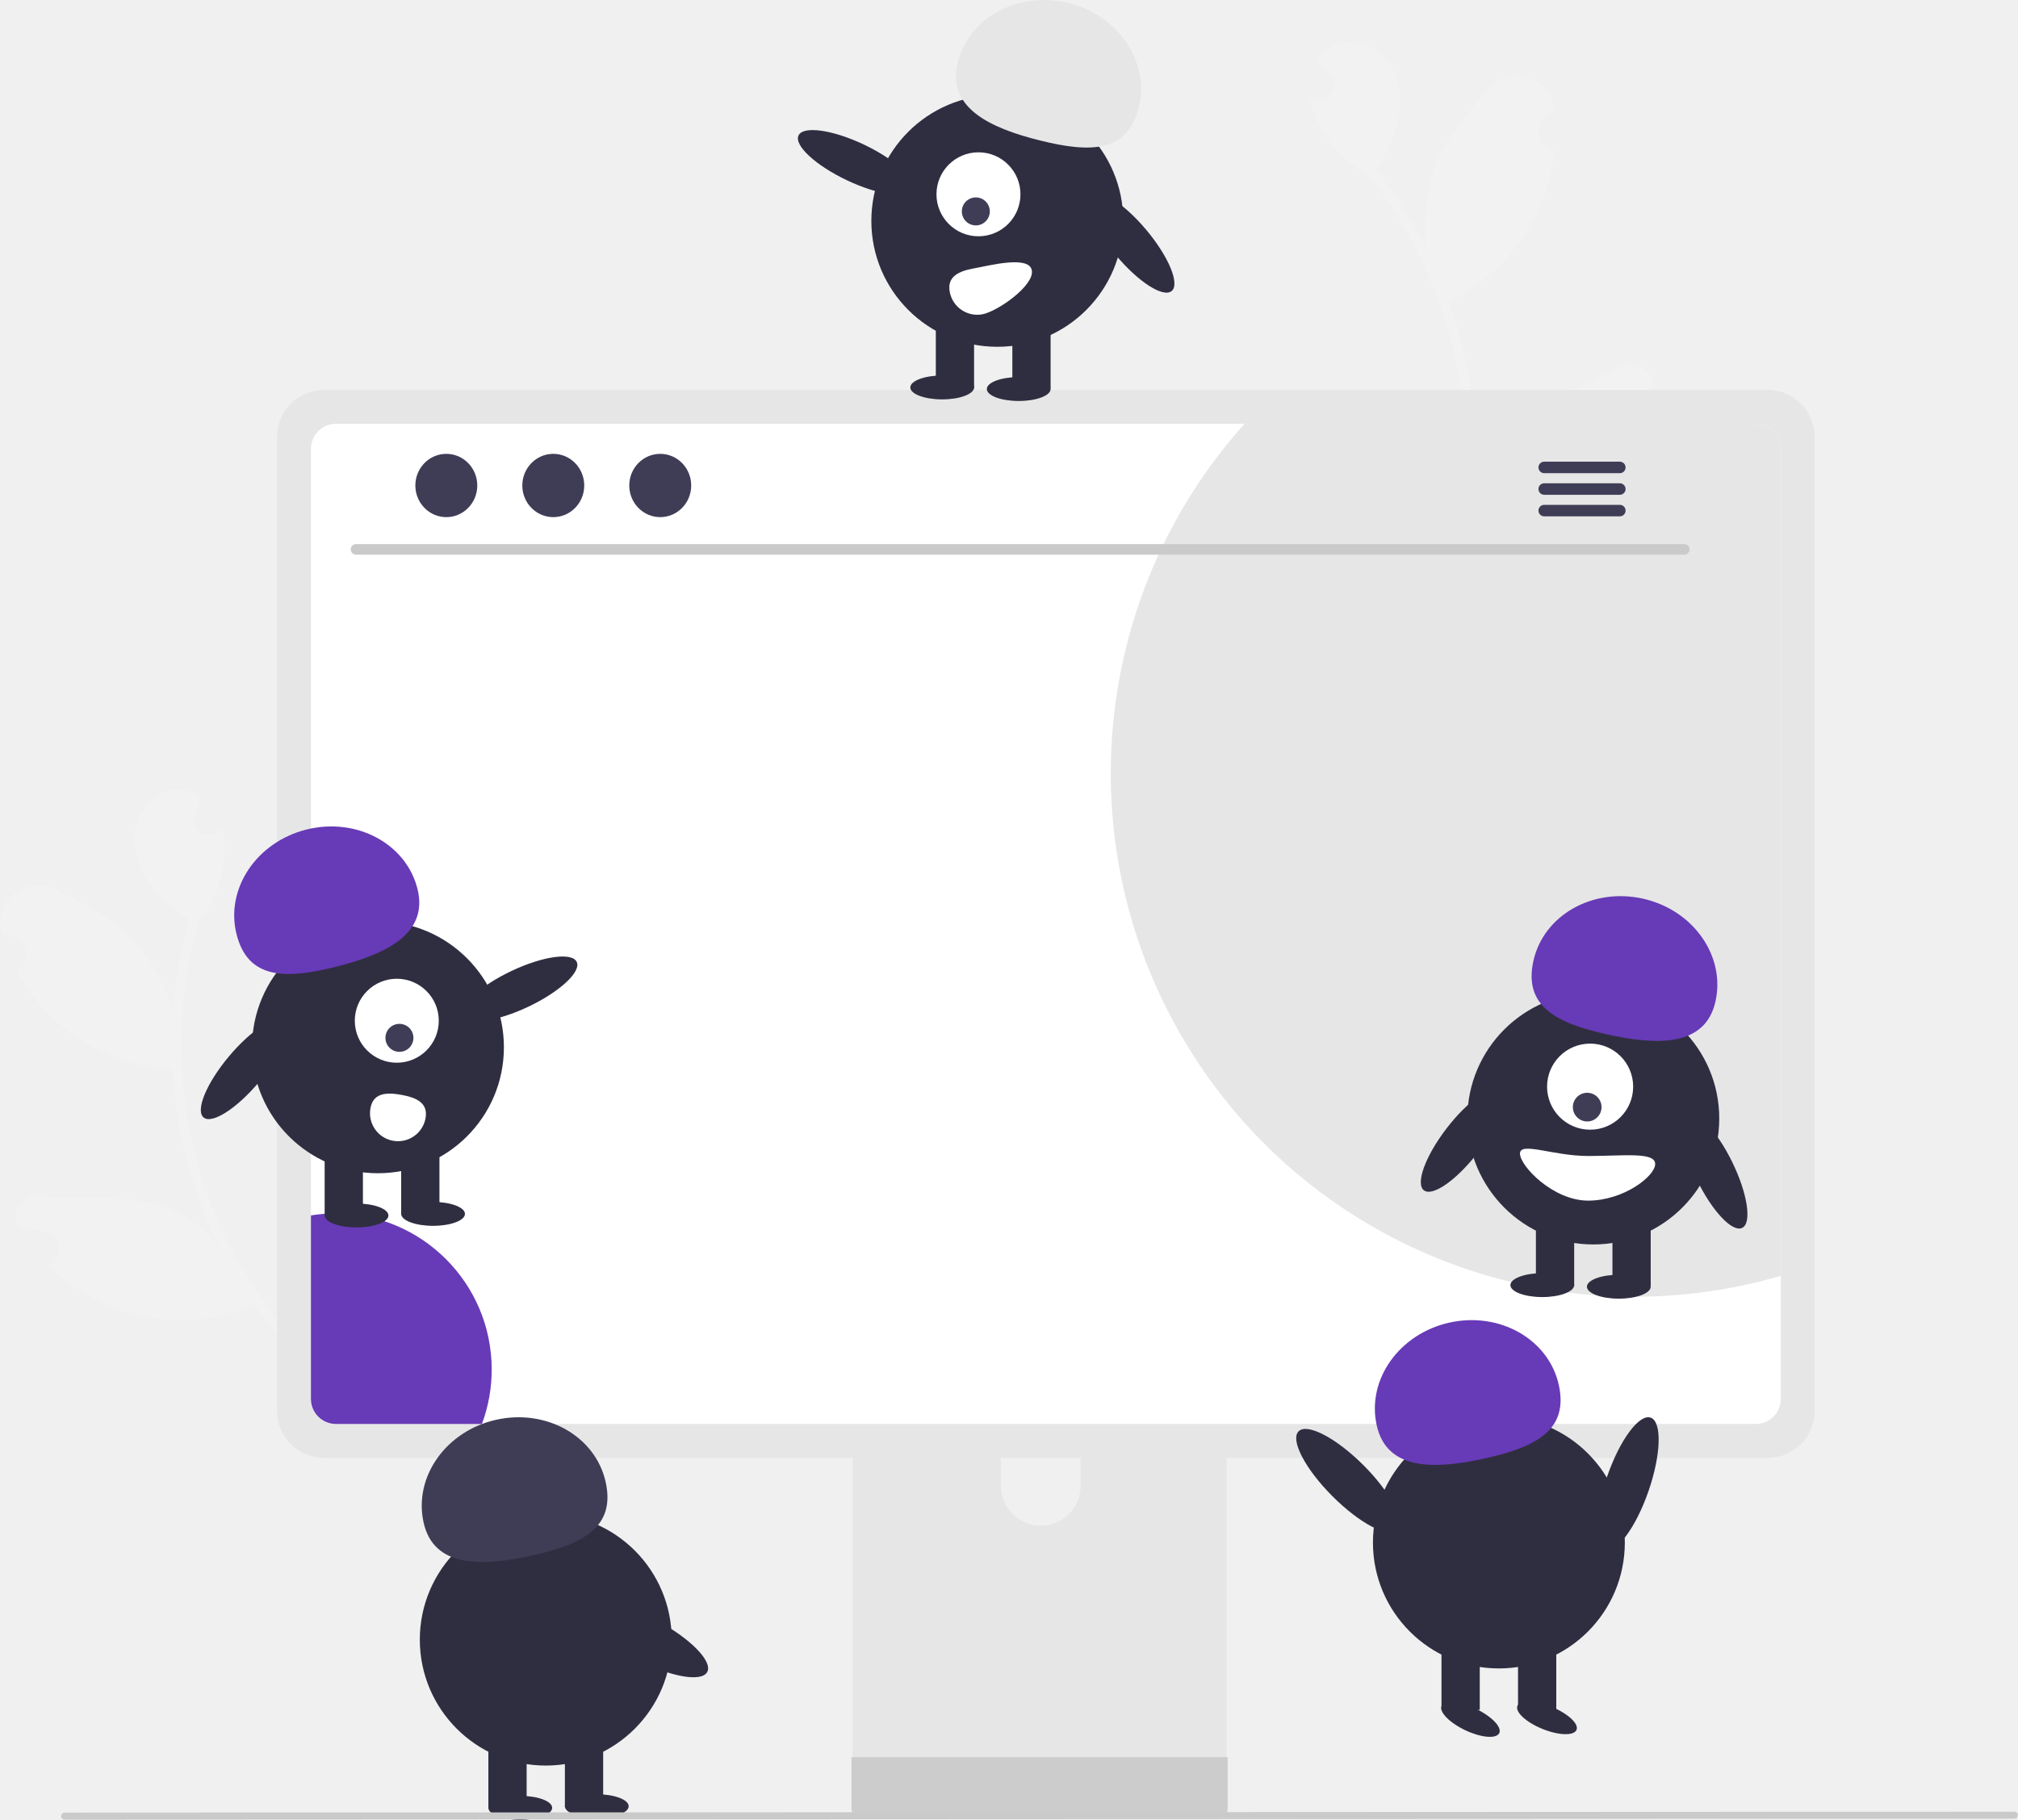
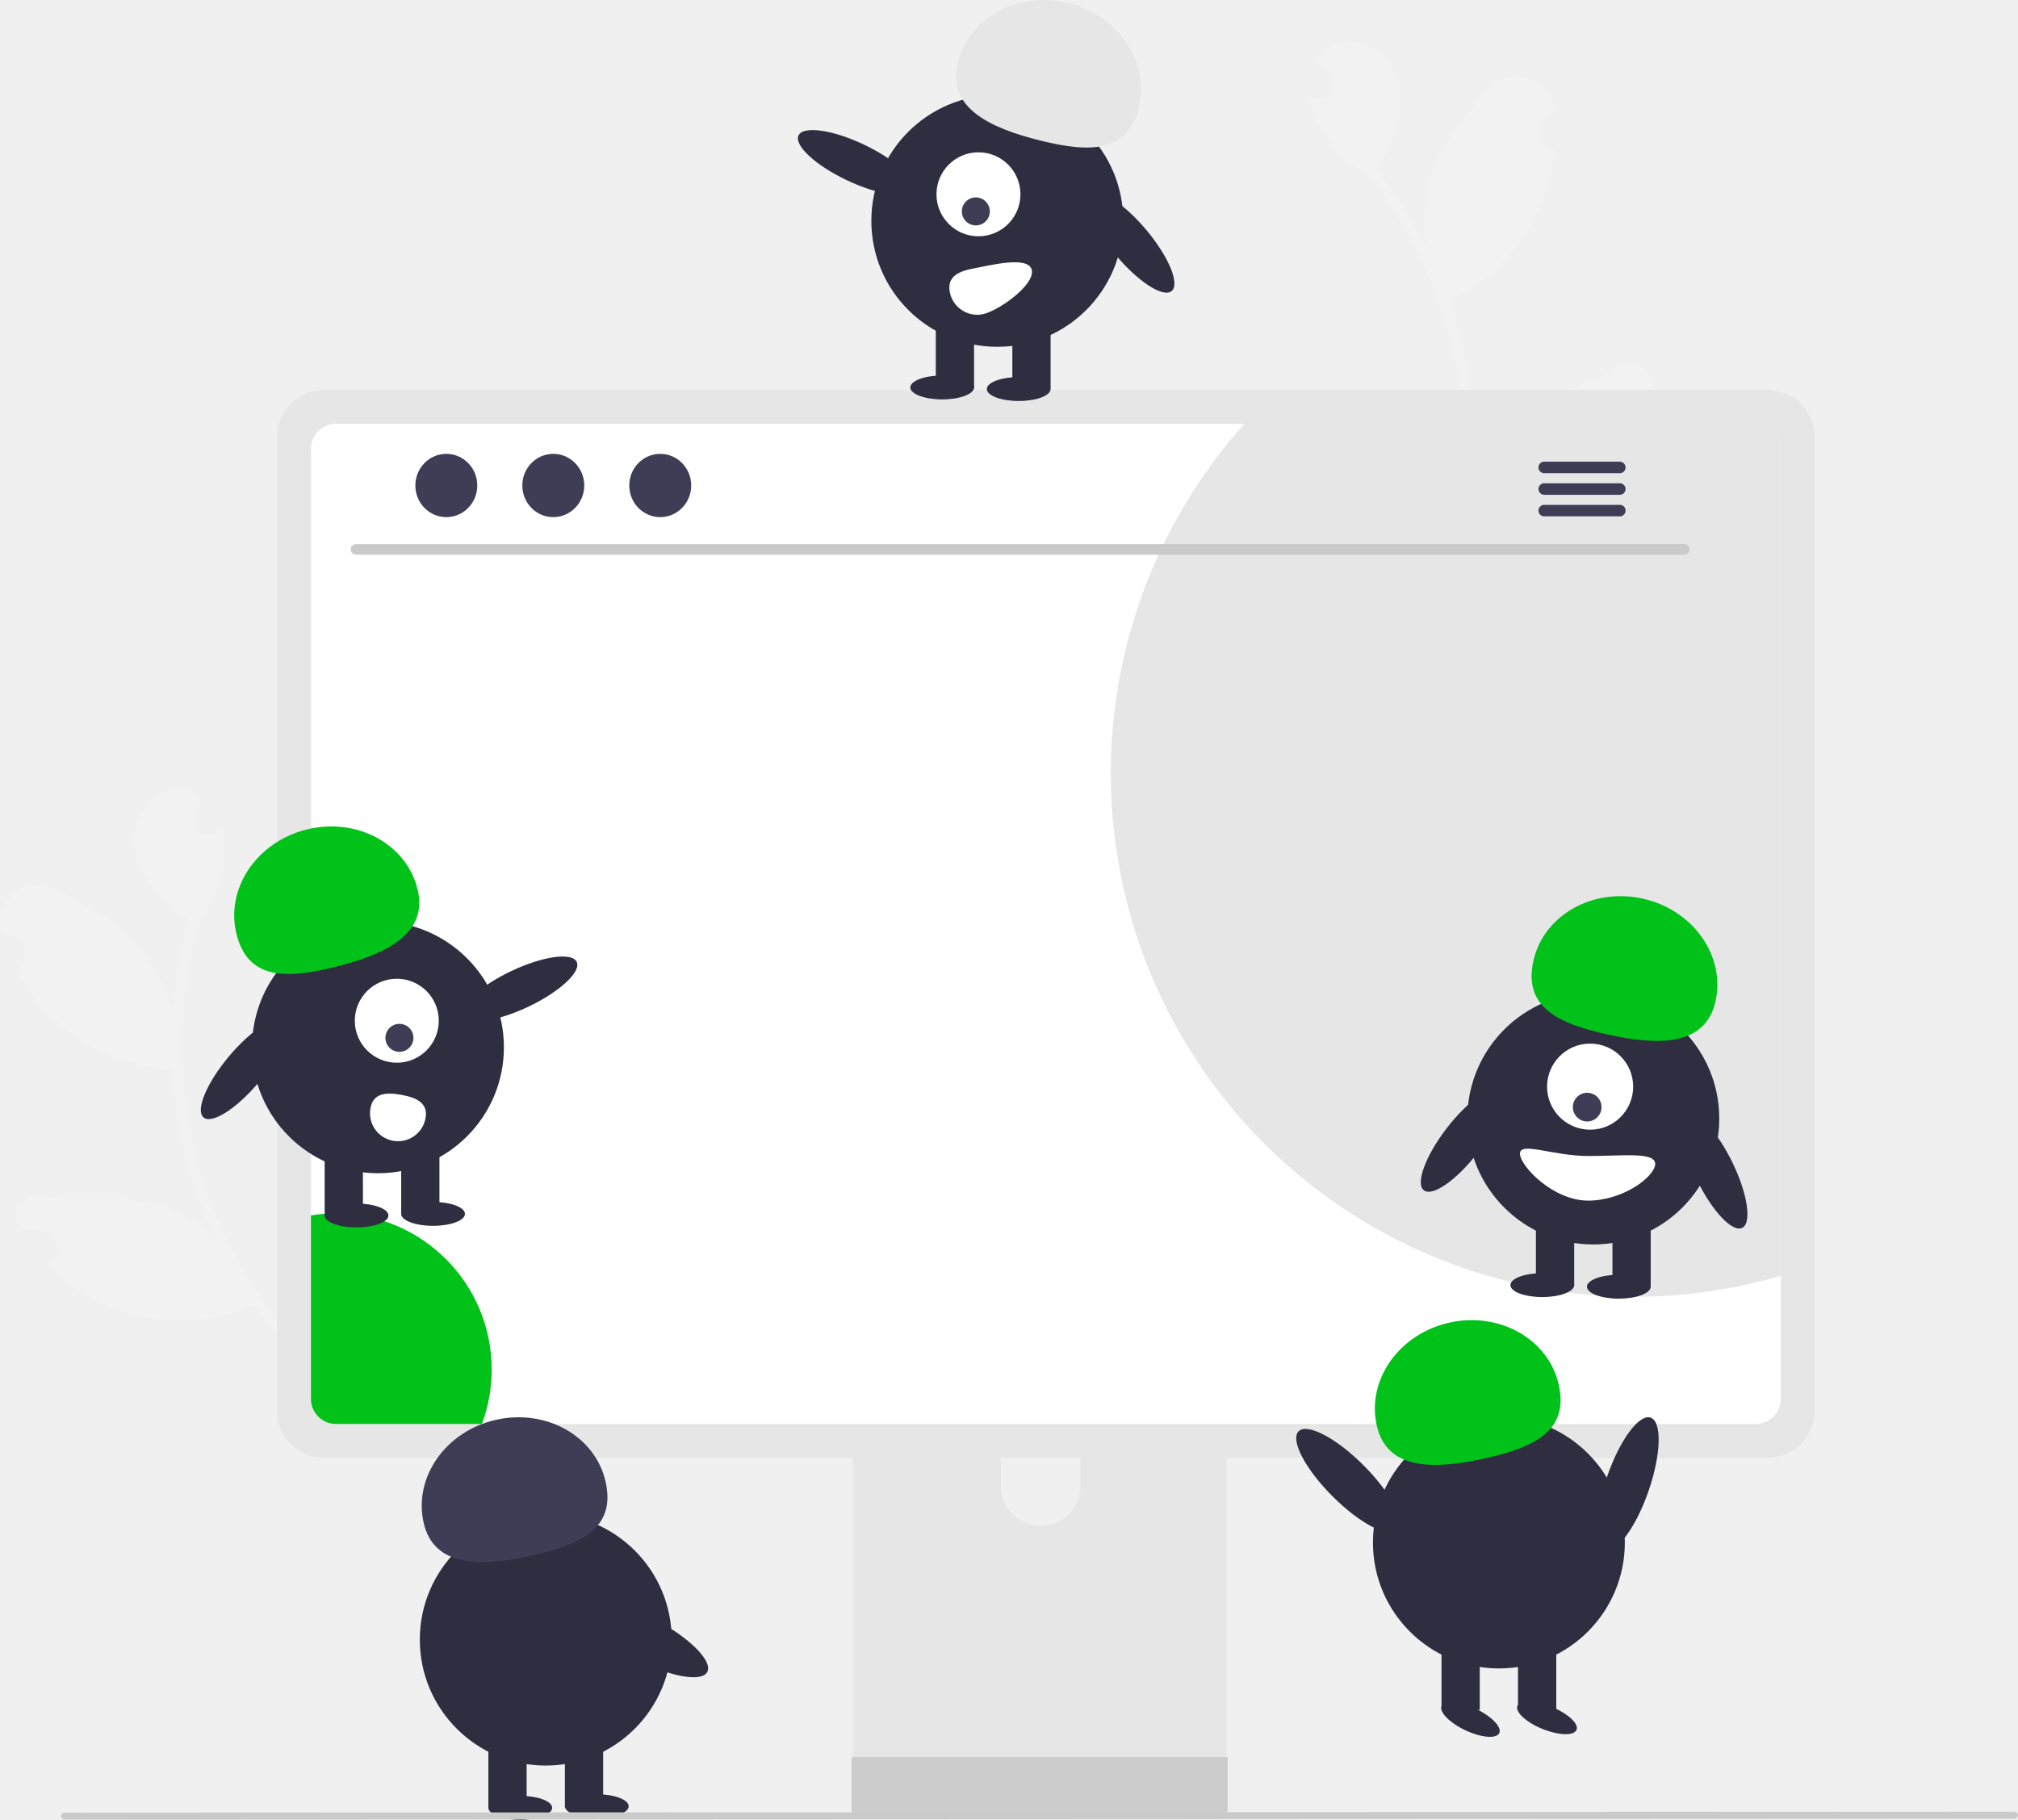
<svg xmlns="http://www.w3.org/2000/svg" data-name="Layer 1" width="690.061" height="622.354" viewBox="0 0 690.061 622.354">
  <path d="M386.572,563.704a4.755,4.755,0,0,1-6.357-6.275c-.073-.486-.126-.835-.199-1.321q-.119-.119-.239-.237c-8.064-7.943-21.724-2.156-21.698,9.163.023,10.046-.919,20.512,1.75,30.029a37.774,37.774,0,0,0,5.621,11.731A151.445,151.445,0,0,1,328.485,554.07a146.174,146.174,0,0,1-5.451-15.395q-1.874-6.433-3.175-13.003a153.199,153.199,0,0,1,2.995-71.623,40.771,40.771,0,0,0,8.862-22.77,31.1,31.1,0,0,0-.667-8.932c-.72.418-1.468.804-2.209,1.172-.232.112-.477.228-.709.34l-.088.041a4.711,4.711,0,0,1-6.529-5.589q.24-.813.48-1.626c.239-.833.495-1.659.733-2.492a2.344,2.344,0,0,0,.084-.255c.277-.952.559-1.891.836-2.843a13.622,13.622,0,0,0-5.785-2.261c-7.165-.966-14.13,4.688-16.112,11.632-1.994,6.949.272,14.583,4.438,20.483,3.564,5.052,8.395,9.032,13.459,12.621-.145.53-.308,1.053-.453,1.583a154.188,154.188,0,0,0-5.018,29.73,64.098,64.098,0,0,0-15.011-25.994c-6.787-6.74-15.991-10.96-24.514-15.677-10.238-5.666-22.434,3.771-19.13,14.996q.048.163.097.326,1.536.182,3.055.472a6.449,6.449,0,0,1,2.126,11.832l-.114.069a64.172,64.172,0,0,0,5.26,8.201,66.072,66.072,0,0,0,46.321,25.523c.591.046,1.17.098,1.756.131a157.381,157.381,0,0,0,7.556,40.051,149.269,149.269,0,0,0,9.393,22.196l-.147-.247a39.444,39.444,0,0,0-21.206-15.822c-12.843-3.858-27.559-1.105-40.512-3.108-6.235-.964-10.956,5.622-7.684,11.016q.078.129.157.258a43.329,43.329,0,0,1,5.385.287q1.536.182,3.055.472a6.45,6.45,0,0,1,2.126,11.832l-.114.069c-.082.049-.152.093-.234.142a64.228,64.228,0,0,0,18.033,12.513A66.131,66.131,0,0,0,342.2,585.343l.013-.005a157.336,157.336,0,0,0,21.649,24.393l34.836-14.558c-.037-.439-.091-.886-.141-1.32a42.898,42.898,0,0,1-9.879,3.454c1.259-4.252,2.508-8.528,3.767-12.78a2.346,2.346,0,0,0,.084-.255c.633-2.171,1.283-4.335,1.916-6.506l-0-.002a62.836,62.836,0,0,0-7.871-14.059Zm-72.688-61.804.008-.032.002.057Zm21.353,72.785-.581-.549c-.191-.492-.395-.979-.616-1.473-.057-.137-.14-.264-.197-.402.472.815.932,1.634,1.417,2.444Z" transform="translate(-254.9697 -138.8232)" fill="#f2f2f2" />
  <path d="M706.25,324.303a62.836,62.836,0,0,0-1.841,16.007l.001.002c1.421,1.759,2.855,3.505,4.276,5.264a2.344,2.344,0,0,0,.176.203c2.801,3.437,5.603,6.902,8.404,10.339a42.898,42.898,0,0,1-10.447.622c.122.42.244.853.379,1.272h37.756a157.336,157.336,0,0,0,10.569-30.854h.014a66.131,66.131,0,0,0,47.96-21.043,64.227,64.227,0,0,0,11.814-18.499c-.095-.014-.176-.027-.271-.041l-.132-.02a6.45,6.45,0,0,1-2.6-11.737q1.289-.852,2.637-1.613a43.325,43.325,0,0,1,4.858-2.341q.023-.149.046-.299c.939-6.239-5.956-10.495-11.338-7.201-11.179,6.842-25.819,9.977-36.181,18.489A39.444,39.444,0,0,0,758.865,305.628l-.041.284a149.27,149.27,0,0,0,.108-24.102,157.381,157.381,0,0,0-8.471-39.867c.528-.257,1.042-.528,1.57-.798a66.072,66.072,0,0,0,32.898-41.41,64.172,64.172,0,0,0,1.692-9.595l-.132-.02a6.449,6.449,0,0,1-2.6-11.737q1.289-.852,2.637-1.613-.018-.169-.036-.338c-1.279-11.631-16.171-15.636-23.433-6.46-6.046,7.639-12.911,15.081-16.574,23.917a64.098,64.098,0,0,0-3.827,29.772,154.189,154.189,0,0,0-16.093-25.496c-.338-.433-.69-.853-1.029-1.286,3.288-5.264,6.211-10.799,7.551-16.835,1.57-7.05.717-14.967-3.803-20.61-4.506-5.643-13.113-8.174-19.352-4.52a13.622,13.622,0,0,0-4.466,4.317c.623.771,1.245,1.529,1.868,2.301a2.344,2.344,0,0,0,.176.203c.541.677,1.096,1.34,1.637,2.016q.535.657,1.07,1.315a4.711,4.711,0,0,1-3.869,7.675l-.097-.004c-.257-.014-.528-.027-.785-.041-.825-.054-1.664-.122-2.49-.23a31.1,31.1,0,0,0,2.828,8.499,40.771,40.771,0,0,0,16.956,17.592,153.199,153.199,0,0,1,30.381,64.93q1.34,6.557,2.084,13.221a146.174,146.174,0,0,1,.907,16.307,151.445,151.445,0,0,1-13.776,62.9,37.774,37.774,0,0,0,.663-12.991c-1.208-9.81-6.112-19.104-9.964-28.382-4.34-10.453-19.176-10.525-23.553-.088q-.065.155-.129.311c.12.477.206.819.326,1.295a4.755,4.755,0,0,1-3.446,8.241Zm43.237-85.026-.02-.054.02.027Zm8.35,75.391c.135-.934.244-1.868.365-2.801,0,.149-.027.298-.027.447-.014.541-.014,1.069,0,1.597l-.325.731Z" transform="translate(-254.9697 -138.8232)" fill="#f2f2f2" />
  <path d="M668.212,556.96h-115.51a6.163,6.163,0,0,0-6.154,6.17V745.602H674.381V563.13A6.166,6.166,0,0,0,668.212,556.96ZM610.845,660.638a13.704,13.704,0,0,1-13.64-13.64V625.952a13.64,13.64,0,0,1,27.28,0V646.999a13.704,13.704,0,0,1-13.64,13.64Z" transform="translate(-254.9697 -138.8232)" fill="#e6e6e6" />
  <path d="M546.151,739.765V757.37a3.449,3.449,0,0,0,3.442,3.442h121.743A3.459,3.459,0,0,0,674.778,757.37v-17.605Z" transform="translate(-254.9697 -138.8232)" fill="#ccc" />
  <path d="M859.486,272.192H365.726a16.029,16.029,0,0,0-16.003,16.003V621.387a16.018,16.018,0,0,0,16.003,16.003H859.486a16.018,16.018,0,0,0,16.003-16.003V288.195A16.029,16.029,0,0,0,859.486,272.192Z" transform="translate(-254.9697 -138.8232)" fill="#e6e6e6" />
  <path d="M855.363,283.747h-485.51a8.58,8.58,0,0,0-8.56,8.58v324.93a8.57,8.57,0,0,0,8.56,8.56h485.51a8.57,8.57,0,0,0,8.56-8.56v-324.93A8.58,8.58,0,0,0,855.363,283.747Z" transform="translate(-254.9697 -138.8232)" fill="#fff" />
-   <path d="M423.105,607.189a53.05,53.05,0,0,1-3.345,18.629H369.851a8.573,8.573,0,0,1-8.558-8.558V554.487a52.716,52.716,0,0,1,8.434-.676A53.375,53.375,0,0,1,423.105,607.189Z" transform="translate(-254.9697 -138.8232)" fill="#673ab7" />
+   <path d="M423.105,607.189a53.05,53.05,0,0,1-3.345,18.629H369.851a8.573,8.573,0,0,1-8.558-8.558V554.487a52.716,52.716,0,0,1,8.434-.676A53.375,53.375,0,0,1,423.105,607.189Z" transform="translate(-254.9697 -138.8232)" fill="#00c219" />
  <path d="M863.923,292.327v282.82a179.022,179.022,0,0,1-183.37-291.4h174.81A8.58,8.58,0,0,1,863.923,292.327Z" transform="translate(-254.9697 -138.8232)" fill="#e6e6e6" />
  <path d="M830.958,328.52h-454.293a1.807,1.807,0,0,1,0-3.613h454.293a1.807,1.807,0,0,1,0,3.613Z" transform="translate(-254.9697 -138.8232)" fill="#cacaca" />
  <ellipse cx="152.62" cy="166.036" rx="10.588" ry="10.823" fill="#3f3d56" />
  <ellipse cx="189.195" cy="166.036" rx="10.588" ry="10.823" fill="#3f3d56" />
  <ellipse cx="225.77" cy="166.036" rx="10.588" ry="10.823" fill="#3f3d56" />
  <path d="M808.937,296.718h-25.981a1.968,1.968,0,0,0,0,3.934h25.981a1.968,1.968,0,0,0,0-3.934Z" transform="translate(-254.9697 -138.8232)" fill="#3f3d56" />
  <path d="M808.937,304.102h-25.981a1.968,1.968,0,0,0,0,3.934h25.981a1.968,1.968,0,0,0,0-3.934Z" transform="translate(-254.9697 -138.8232)" fill="#3f3d56" />
  <path d="M808.937,311.477h-25.981a1.968,1.968,0,0,0,0,3.934h25.981a1.968,1.968,0,0,0,0-3.934Z" transform="translate(-254.9697 -138.8232)" fill="#3f3d56" />
  <ellipse cx="547.488" cy="194.374" rx="6.76" ry="21.534" transform="translate(-117.7187 466.9268) rotate(-64.62574)" fill="#2f2e41" />
  <ellipse cx="641.804" cy="221.836" rx="6.76" ry="21.534" transform="translate(-247.67 324.9375) rotate(-39.93837)" fill="#2f2e41" />
  <circle cx="341.027" cy="75.535" r="43.067" fill="#2f2e41" />
  <rect x="346.172" y="109.334" width="13.084" height="23.442" fill="#2f2e41" />
  <rect x="320.004" y="109.334" width="13.084" height="23.442" fill="#2f2e41" />
  <ellipse cx="348.352" cy="133.048" rx="10.903" ry="4.089" fill="#2f2e41" />
  <ellipse cx="322.185" cy="132.503" rx="10.903" ry="4.089" fill="#2f2e41" />
  <path d="M582.474,160.221c3.846-15.487,20.821-24.601,37.915-20.356S648.223,160.105,644.377,175.592s-16.604,15.537-33.698,11.292S578.628,175.708,582.474,160.221Z" transform="translate(-254.9697 -138.8232)" fill="#e6e6e6" />
  <circle cx="334.588" cy="66.447" r="14.359" fill="#fff" />
  <circle cx="333.687" cy="72.3" r="4.786" fill="#3f3d56" />
  <path d="M607.803,231.267c.947,5.201-11.739,14.104-16.941,15.051a9.572,9.572,0,0,1-11.132-7.703h0l-.003-.018c-.942-5.202,3.08-7.043,8.283-7.985S606.861,226.064,607.803,231.267Z" transform="translate(-254.9697 -138.8232)" fill="#fff" />
  <ellipse cx="754.999" cy="528.836" rx="21.534" ry="6.76" transform="translate(-379.368 666.3292) rotate(-52.45248)" fill="#2f2e41" />
  <circle cx="544.836" cy="382.534" r="43.067" fill="#2f2e41" />
  <rect x="551.378" y="416.334" width="13.084" height="23.442" fill="#2f2e41" />
  <rect x="525.211" y="416.334" width="13.084" height="23.442" fill="#2f2e41" />
  <ellipse cx="553.559" cy="440.048" rx="10.903" ry="4.089" fill="#2f2e41" />
  <ellipse cx="527.391" cy="439.503" rx="10.903" ry="4.089" fill="#2f2e41" />
  <circle cx="543.746" cy="371.631" r="14.719" fill="#fff" />
  <circle cx="542.746" cy="378.631" r="4.906" fill="#3f3d56" />
-   <path d="M841.583,481.306c3.477-15.574-7.639-31.31-24.829-35.149s-33.944,5.675-37.422,21.249,7.915,21.318,25.105,25.156S838.105,496.88,841.583,481.306Z" transform="translate(-254.9697 -138.8232)" fill="#673ab7" />
+   <path d="M841.583,481.306c3.477-15.574-7.639-31.31-24.829-35.149s-33.944,5.675-37.422,21.249,7.915,21.318,25.105,25.156S838.105,496.88,841.583,481.306Z" transform="translate(-254.9697 -138.8232)" fill="#00c219" />
  <ellipse cx="841.314" cy="539.374" rx="6.76" ry="21.534" transform="translate(-406.0065 282.3408) rotate(-25.87116)" fill="#2f2e41" />
  <path d="M820.96,536.895c0,4.215-10.853,12.539-22.897,12.539s-23.335-11.867-23.335-16.082,11.292.818,23.335.818S820.96,532.679,820.96,536.895Z" transform="translate(-254.9697 -138.8232)" fill="#fff" />
  <circle cx="512.549" cy="527.534" r="43.067" fill="#2f2e41" />
  <rect x="492.923" y="561.334" width="13.084" height="23.442" fill="#2f2e41" />
  <rect x="519.091" y="561.334" width="13.084" height="23.442" fill="#2f2e41" />
  <ellipse cx="757.796" cy="726.872" rx="4.089" ry="10.903" transform="translate(-478.0235 962.923) rotate(-64.7233)" fill="#2f2e41" />
  <ellipse cx="783.963" cy="726.326" rx="4.089" ry="10.903" transform="translate(-438.5954 1041.287) rotate(-67.94033)" fill="#2f2e41" />
-   <path d="M725.742,626.306c-3.477-15.574,7.639-31.31,24.829-35.149s33.944,5.675,37.422,21.249-7.915,21.318-25.105,25.156S729.219,641.88,725.742,626.306Z" transform="translate(-254.9697 -138.8232)" fill="#673ab7" />
+   <path d="M725.742,626.306c-3.477-15.574,7.639-31.31,24.829-35.149s33.944,5.675,37.422,21.249-7.915,21.318-25.105,25.156S729.219,641.88,725.742,626.306Z" transform="translate(-254.9697 -138.8232)" fill="#00c219" />
  <ellipse cx="811.622" cy="646.236" rx="23.892" ry="7.501" transform="translate(-318.7649 1064.187) rotate(-70.98453)" fill="#2f2e41" />
  <ellipse cx="715.917" cy="645.236" rx="7.501" ry="23.892" transform="translate(-501.5528 556.0205) rotate(-44.9779)" fill="#2f2e41" />
  <circle cx="186.626" cy="560.751" r="43.067" fill="#2f2e41" />
  <rect x="167.001" y="594.551" width="13.084" height="23.442" fill="#2f2e41" />
  <rect x="193.168" y="594.551" width="13.084" height="23.442" fill="#2f2e41" />
  <ellipse cx="177.904" cy="618.265" rx="10.903" ry="4.089" fill="#2f2e41" />
  <ellipse cx="204.071" cy="617.72" rx="10.903" ry="4.089" fill="#2f2e41" />
  <path d="M399.819,659.523c-3.477-15.574,7.639-31.31,24.829-35.149s33.944,5.675,37.422,21.249-7.915,21.318-25.105,25.156S403.297,675.097,399.819,659.523Z" transform="translate(-254.9697 -138.8232)" fill="#3f3d56" />
  <ellipse cx="475.7" cy="699.453" rx="7.501" ry="23.892" transform="translate(-619.9812 654.0616) rotate(-62.12179)" fill="#2f2e41" />
  <ellipse cx="432.724" cy="477.016" rx="21.534" ry="6.76" transform="translate(-417.6392 92.63034) rotate(-25.37426)" fill="#2f2e41" />
  <ellipse cx="338.409" cy="504.477" rx="21.534" ry="6.76" transform="translate(-520.6077 301.268) rotate(-50.06163)" fill="#2f2e41" />
  <circle cx="129.246" cy="358.176" r="43.067" fill="#2f2e41" />
  <rect x="111.017" y="391.976" width="13.084" height="23.442" fill="#2f2e41" />
  <rect x="137.185" y="391.976" width="13.084" height="23.442" fill="#2f2e41" />
  <ellipse cx="121.92" cy="415.69" rx="10.903" ry="4.089" fill="#2f2e41" />
  <ellipse cx="148.088" cy="415.145" rx="10.903" ry="4.089" fill="#2f2e41" />
-   <path d="M397.738,442.863c-3.846-15.487-20.821-24.601-37.915-20.356s-27.834,20.24-23.989,35.727,16.604,15.537,33.698,11.292S401.584,458.35,397.738,442.863Z" transform="translate(-254.9697 -138.8232)" fill="#673ab7" />
+   <path d="M397.738,442.863c-3.846-15.487-20.821-24.601-37.915-20.356s-27.834,20.24-23.989,35.727,16.604,15.537,33.698,11.292S401.584,458.35,397.738,442.863Z" transform="translate(-254.9697 -138.8232)" fill="#00c219" />
  <circle cx="135.685" cy="349.089" r="14.359" fill="#fff" />
  <circle cx="136.586" cy="354.942" r="4.786" fill="#3f3d56" />
  <path d="M381.647,517.827a9.572,9.572,0,1,0,18.835,3.429h0l.003-.018c.942-5.202-3.08-7.043-8.283-7.985S382.589,512.625,381.647,517.827Z" transform="translate(-254.9697 -138.8232)" fill="#fff" />
  <path d="M943.84,760.805l-666.75.307a1.191,1.191,0,1,1,0-2.381l666.75-.307a1.191,1.191,0,0,1,0,2.381Z" transform="translate(-254.9697 -138.8232)" fill="#cacaca" />
</svg>
